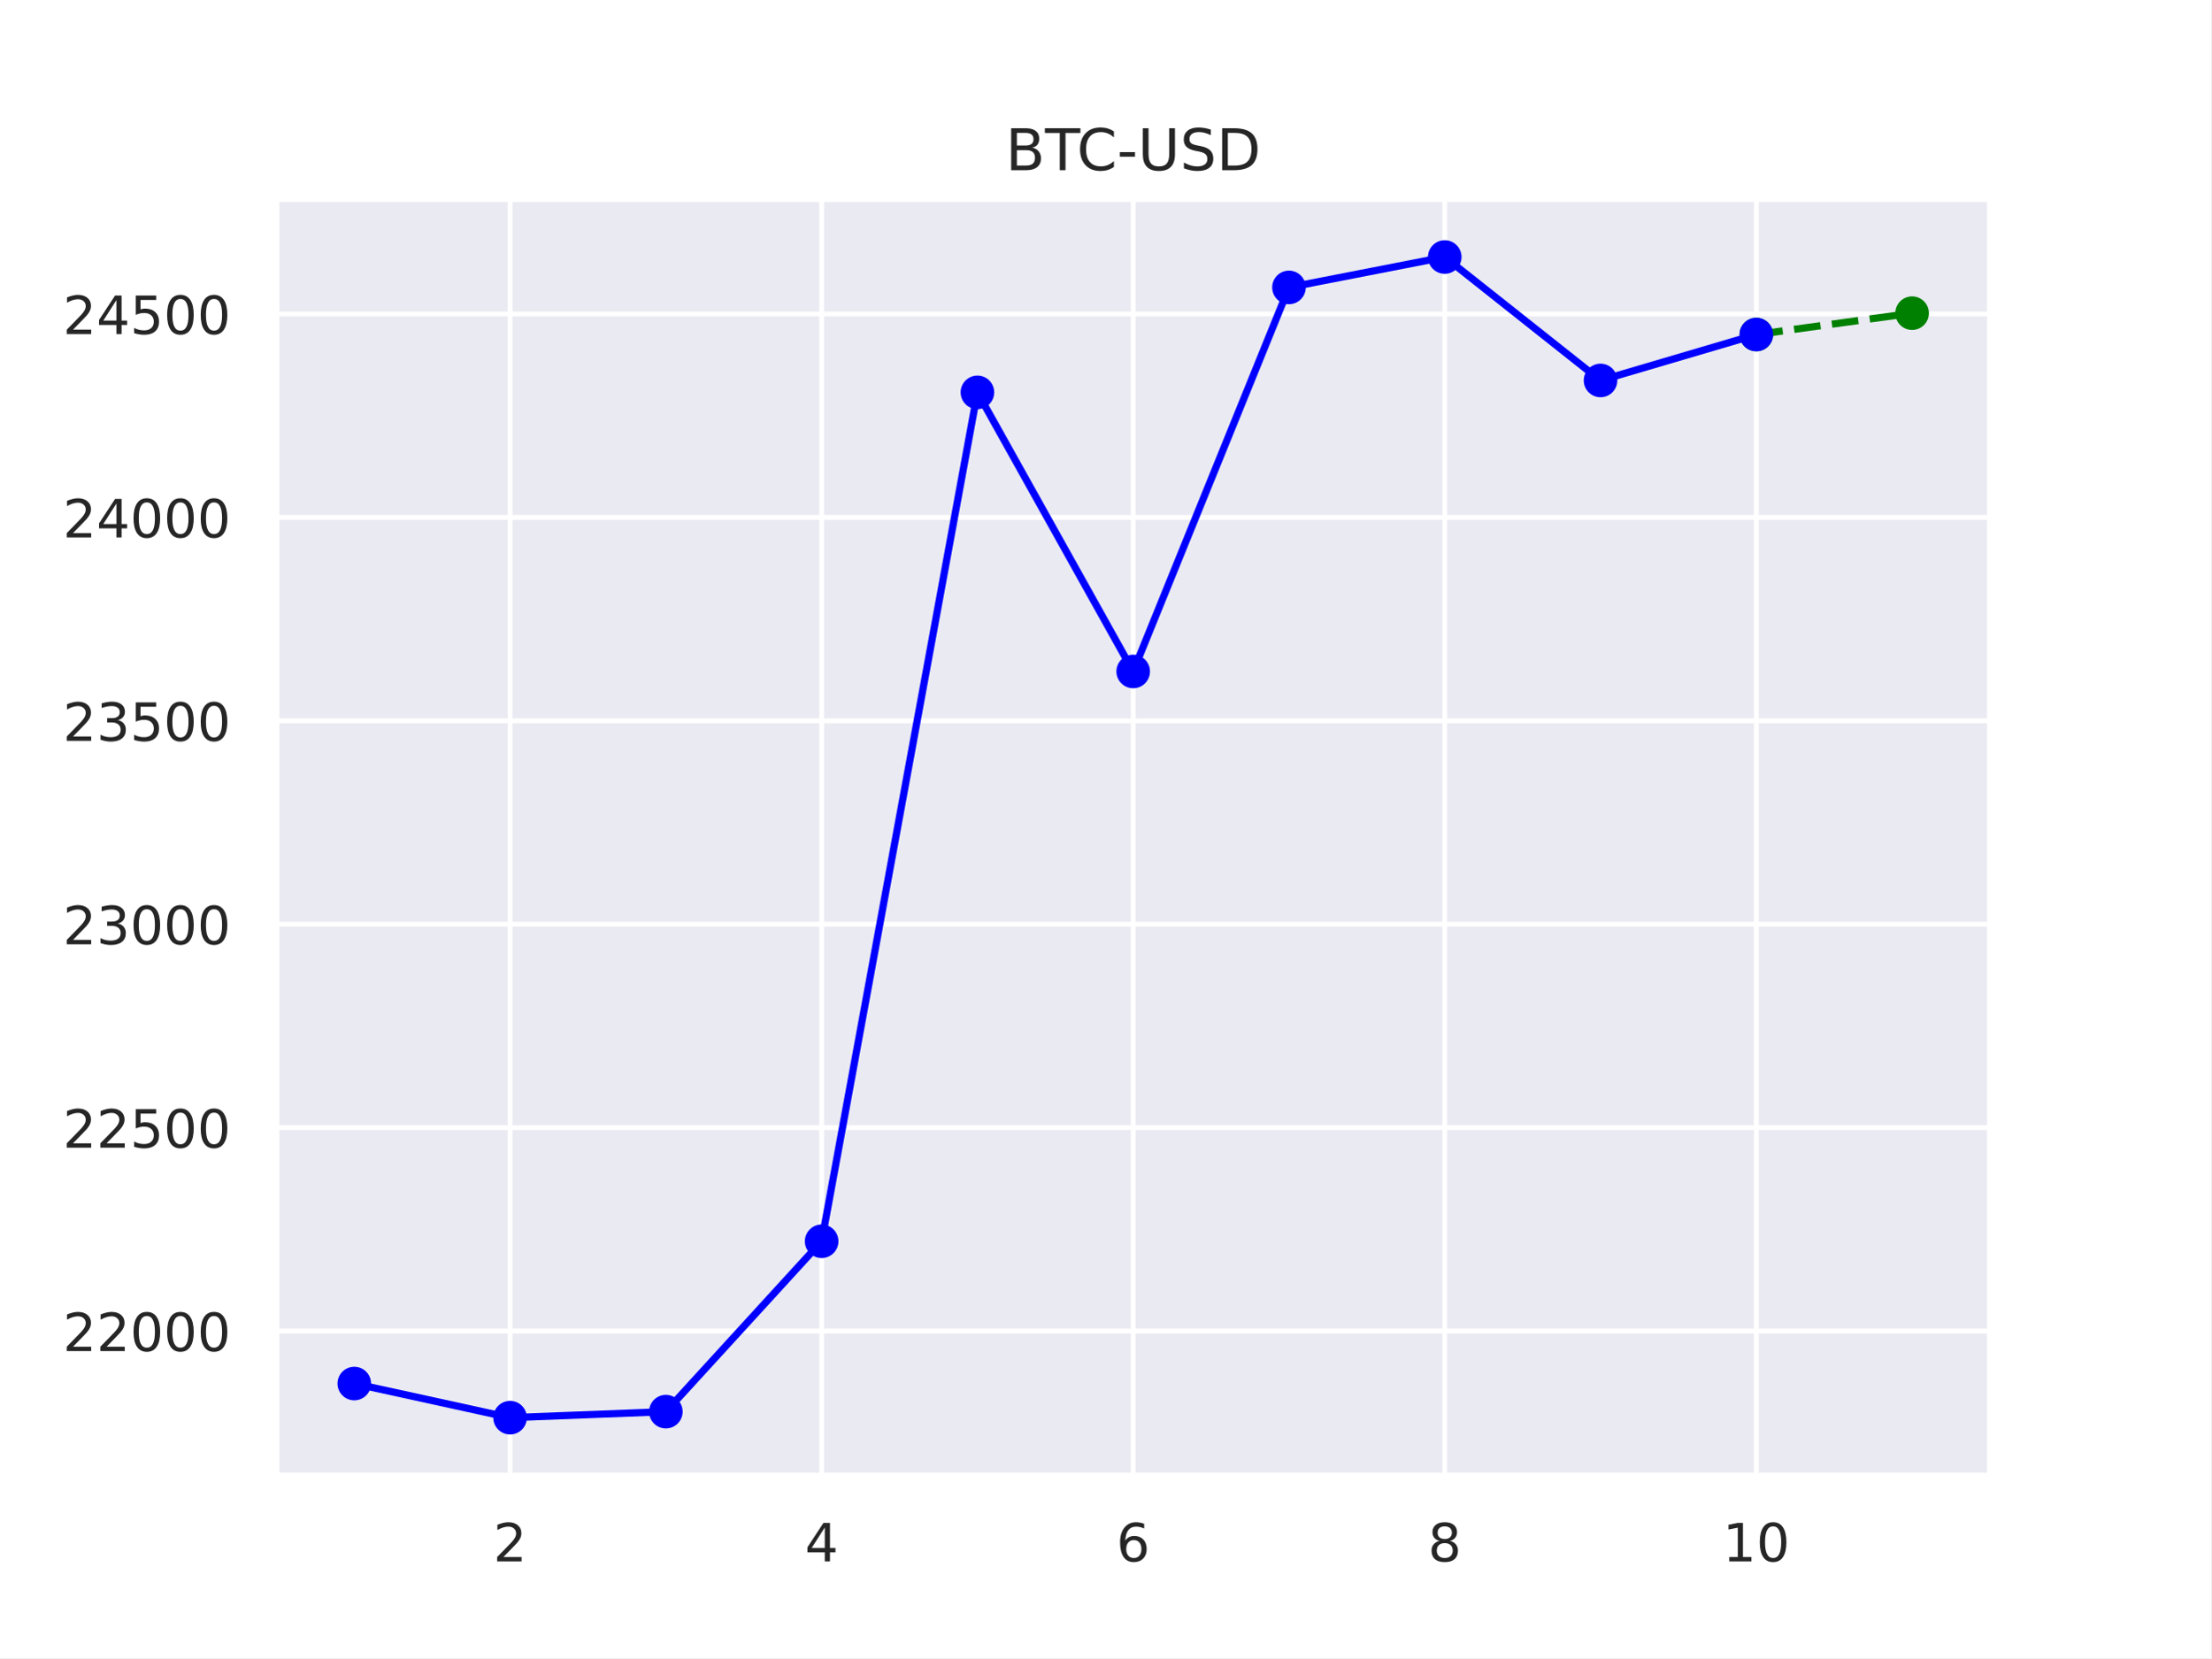
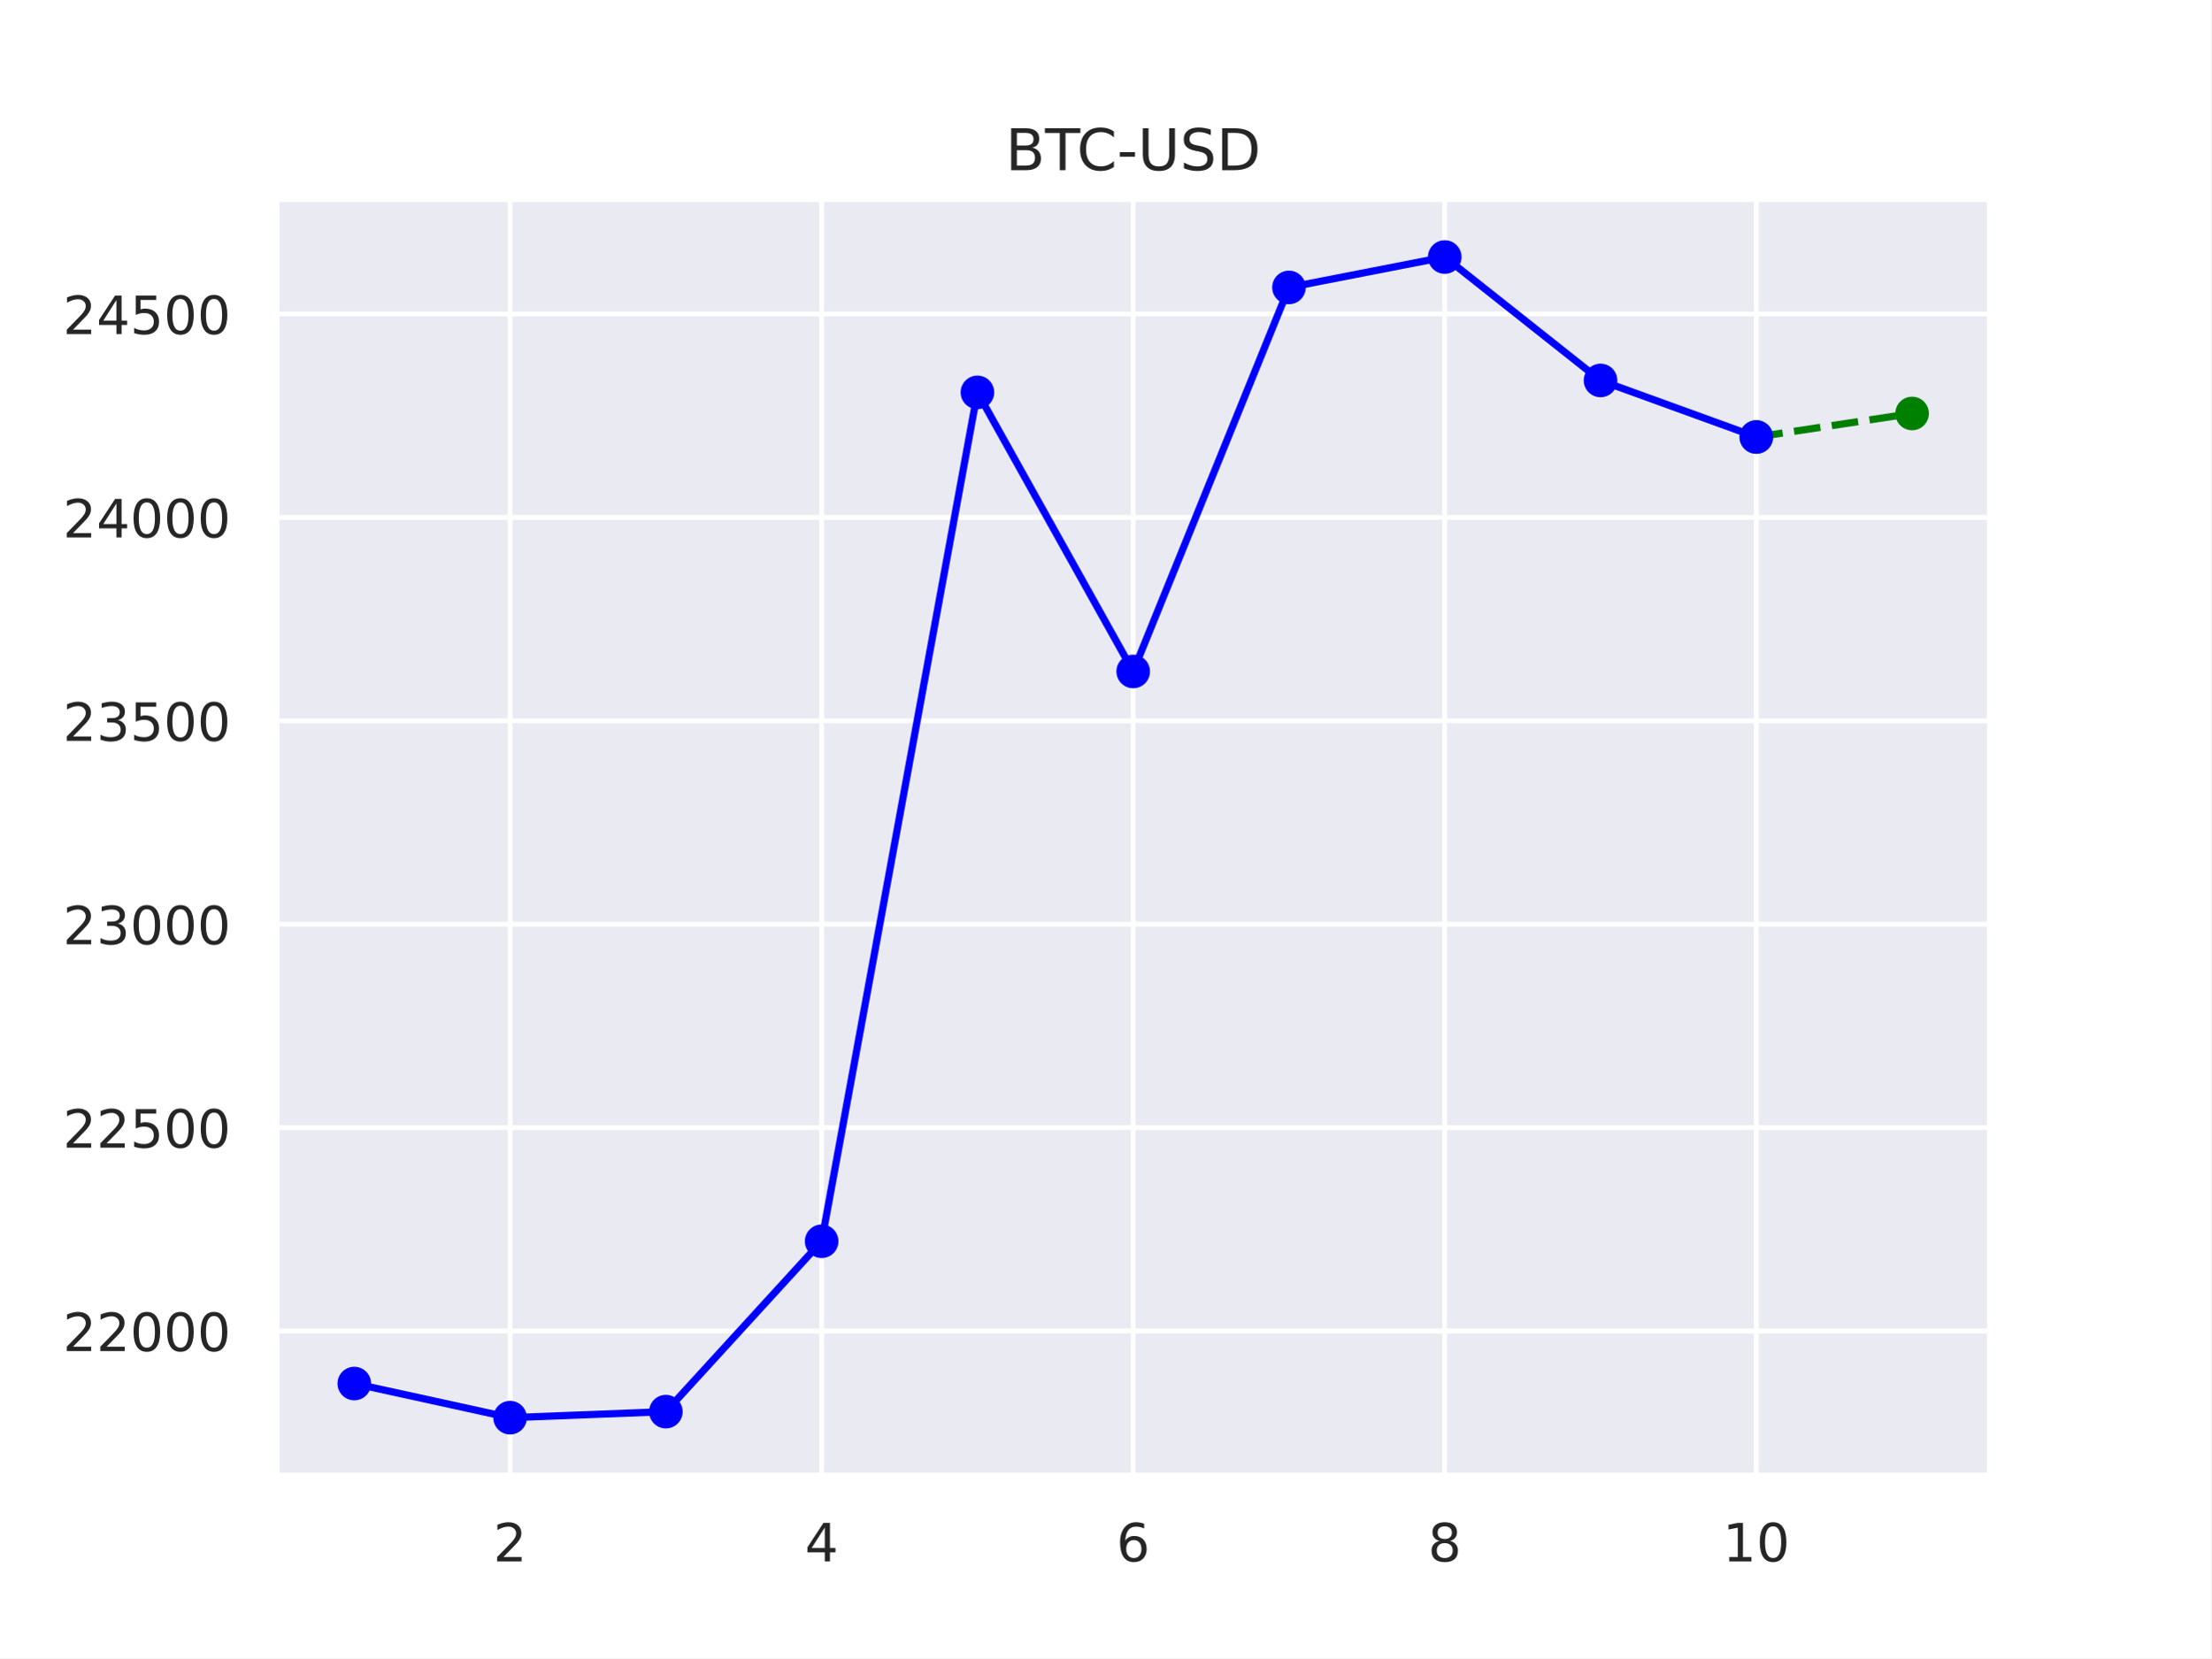
<svg xmlns="http://www.w3.org/2000/svg" xmlns:xlink="http://www.w3.org/1999/xlink" width="460.8pt" height="345.6pt" viewBox="0 0 460.8 345.6" version="1.1">
  <defs>
    <style type="text/css">*{stroke-linejoin: round; stroke-linecap: butt}</style>
  </defs>
  <g id="figure_1">
    <g id="patch_1">
      <path d="M 0 345.6  L 460.8 345.6  L 460.8 0  L 0 0  z " style="fill: #ffffff" />
    </g>
    <g id="axes_1">
      <g id="patch_2">
        <path d="M 57.6 307.584  L 414.72 307.584  L 414.72 41.472  L 57.6 41.472  z " style="fill: #eaeaf2" />
      </g>
      <g id="matplotlib.axis_1">
        <g id="xtick_1">
          <g id="line2d_1">
-             <path d="M 106.298 307.584  L 106.298 41.472  " clip-path="url(#p5cfb04bee2)" style="fill: none; stroke: #ffffff; stroke-linecap: round" />
+             <path d="M 106.298 307.584  L 106.298 41.472  " clip-path="url(#p8a834d56ff)" style="fill: none; stroke: #ffffff; stroke-linecap: round" />
          </g>
          <g id="text_1">
            <g style="fill: #262626" transform="translate(102.7988 325.4423)scale(0.11 -0.11)">
              <defs>
                <path id="DejaVuSans-32" d="M 1228 531  L 3431 531  L 3431 0  L 469 0  L 469 531  Q 828 903 1448 1529  Q 2069 2156 2228 2338  Q 2531 2678 2651 2914  Q 2772 3150 2772 3378  Q 2772 3750 2511 3984  Q 2250 4219 1831 4219  Q 1534 4219 1204 4116  Q 875 4013 500 3803  L 500 4441  Q 881 4594 1212 4672  Q 1544 4750 1819 4750  Q 2544 4750 2975 4387  Q 3406 4025 3406 3419  Q 3406 3131 3298 2873  Q 3191 2616 2906 2266  Q 2828 2175 2409 1742  Q 1991 1309 1228 531  z " transform="scale(0.015625)" />
              </defs>
              <use xlink:href="#DejaVuSans-32" />
            </g>
          </g>
        </g>
        <g id="xtick_2">
          <g id="line2d_2">
-             <path d="M 171.229 307.584  L 171.229 41.472  " clip-path="url(#p5cfb04bee2)" style="fill: none; stroke: #ffffff; stroke-linecap: round" />
+             <path d="M 171.229 307.584  L 171.229 41.472  " clip-path="url(#p8a834d56ff)" style="fill: none; stroke: #ffffff; stroke-linecap: round" />
          </g>
          <g id="text_2">
            <g style="fill: #262626" transform="translate(167.7297 325.4423)scale(0.11 -0.11)">
              <defs>
                <path id="DejaVuSans-34" d="M 2419 4116  L 825 1625  L 2419 1625  L 2419 4116  z M 2253 4666  L 3047 4666  L 3047 1625  L 3713 1625  L 3713 1100  L 3047 1100  L 3047 0  L 2419 0  L 2419 1100  L 313 1100  L 313 1709  L 2253 4666  z " transform="scale(0.015625)" />
              </defs>
              <use xlink:href="#DejaVuSans-34" />
            </g>
          </g>
        </g>
        <g id="xtick_3">
          <g id="line2d_3">
-             <path d="M 236.16 307.584  L 236.16 41.472  " clip-path="url(#p5cfb04bee2)" style="fill: none; stroke: #ffffff; stroke-linecap: round" />
+             <path d="M 236.16 307.584  L 236.16 41.472  " clip-path="url(#p8a834d56ff)" style="fill: none; stroke: #ffffff; stroke-linecap: round" />
          </g>
          <g id="text_3">
            <g style="fill: #262626" transform="translate(232.6606 325.4423)scale(0.11 -0.11)">
              <defs>
                <path id="DejaVuSans-36" d="M 2113 2584  Q 1688 2584 1439 2293  Q 1191 2003 1191 1497  Q 1191 994 1439 701  Q 1688 409 2113 409  Q 2538 409 2786 701  Q 3034 994 3034 1497  Q 3034 2003 2786 2293  Q 2538 2584 2113 2584  z M 3366 4563  L 3366 3988  Q 3128 4100 2886 4159  Q 2644 4219 2406 4219  Q 1781 4219 1451 3797  Q 1122 3375 1075 2522  Q 1259 2794 1537 2939  Q 1816 3084 2150 3084  Q 2853 3084 3261 2657  Q 3669 2231 3669 1497  Q 3669 778 3244 343  Q 2819 -91 2113 -91  Q 1303 -91 875 529  Q 447 1150 447 2328  Q 447 3434 972 4092  Q 1497 4750 2381 4750  Q 2619 4750 2861 4703  Q 3103 4656 3366 4563  z " transform="scale(0.015625)" />
              </defs>
              <use xlink:href="#DejaVuSans-36" />
            </g>
          </g>
        </g>
        <g id="xtick_4">
          <g id="line2d_4">
-             <path d="M 301.091 307.584  L 301.091 41.472  " clip-path="url(#p5cfb04bee2)" style="fill: none; stroke: #ffffff; stroke-linecap: round" />
+             <path d="M 301.091 307.584  L 301.091 41.472  " clip-path="url(#p8a834d56ff)" style="fill: none; stroke: #ffffff; stroke-linecap: round" />
          </g>
          <g id="text_4">
            <g style="fill: #262626" transform="translate(297.5915 325.4423)scale(0.11 -0.11)">
              <defs>
                <path id="DejaVuSans-38" d="M 2034 2216  Q 1584 2216 1326 1975  Q 1069 1734 1069 1313  Q 1069 891 1326 650  Q 1584 409 2034 409  Q 2484 409 2743 651  Q 3003 894 3003 1313  Q 3003 1734 2745 1975  Q 2488 2216 2034 2216  z M 1403 2484  Q 997 2584 770 2862  Q 544 3141 544 3541  Q 544 4100 942 4425  Q 1341 4750 2034 4750  Q 2731 4750 3128 4425  Q 3525 4100 3525 3541  Q 3525 3141 3298 2862  Q 3072 2584 2669 2484  Q 3125 2378 3379 2068  Q 3634 1759 3634 1313  Q 3634 634 3220 271  Q 2806 -91 2034 -91  Q 1263 -91 848 271  Q 434 634 434 1313  Q 434 1759 690 2068  Q 947 2378 1403 2484  z M 1172 3481  Q 1172 3119 1398 2916  Q 1625 2713 2034 2713  Q 2441 2713 2670 2916  Q 2900 3119 2900 3481  Q 2900 3844 2670 4047  Q 2441 4250 2034 4250  Q 1625 4250 1398 4047  Q 1172 3844 1172 3481  z " transform="scale(0.015625)" />
              </defs>
              <use xlink:href="#DejaVuSans-38" />
            </g>
          </g>
        </g>
        <g id="xtick_5">
          <g id="line2d_5">
-             <path d="M 366.022 307.584  L 366.022 41.472  " clip-path="url(#p5cfb04bee2)" style="fill: none; stroke: #ffffff; stroke-linecap: round" />
+             <path d="M 366.022 307.584  L 366.022 41.472  " clip-path="url(#p8a834d56ff)" style="fill: none; stroke: #ffffff; stroke-linecap: round" />
          </g>
          <g id="text_5">
            <g style="fill: #262626" transform="translate(359.0231 325.4423)scale(0.11 -0.11)">
              <defs>
                <path id="DejaVuSans-31" d="M 794 531  L 1825 531  L 1825 4091  L 703 3866  L 703 4441  L 1819 4666  L 2450 4666  L 2450 531  L 3481 531  L 3481 0  L 794 0  L 794 531  z " transform="scale(0.015625)" />
                <path id="DejaVuSans-30" d="M 2034 4250  Q 1547 4250 1301 3770  Q 1056 3291 1056 2328  Q 1056 1369 1301 889  Q 1547 409 2034 409  Q 2525 409 2770 889  Q 3016 1369 3016 2328  Q 3016 3291 2770 3770  Q 2525 4250 2034 4250  z M 2034 4750  Q 2819 4750 3233 4129  Q 3647 3509 3647 2328  Q 3647 1150 3233 529  Q 2819 -91 2034 -91  Q 1250 -91 836 529  Q 422 1150 422 2328  Q 422 3509 836 4129  Q 1250 4750 2034 4750  z " transform="scale(0.015625)" />
              </defs>
              <use xlink:href="#DejaVuSans-31" />
              <use xlink:href="#DejaVuSans-30" x="63.623" />
            </g>
          </g>
        </g>
      </g>
      <g id="matplotlib.axis_2">
        <g id="ytick_1">
          <g id="line2d_6">
-             <path d="M 57.6 277.427  L 414.72 277.427  " clip-path="url(#p5cfb04bee2)" style="fill: none; stroke: #ffffff; stroke-linecap: round" />
+             <path d="M 57.6 277.427  L 414.72 277.427  " clip-path="url(#p8a834d56ff)" style="fill: none; stroke: #ffffff; stroke-linecap: round" />
          </g>
          <g id="text_6">
            <g style="fill: #262626" transform="translate(13.10625 281.606)scale(0.11 -0.11)">
              <use xlink:href="#DejaVuSans-32" />
              <use xlink:href="#DejaVuSans-32" x="63.623" />
              <use xlink:href="#DejaVuSans-30" x="127.246" />
              <use xlink:href="#DejaVuSans-30" x="190.869" />
              <use xlink:href="#DejaVuSans-30" x="254.492" />
            </g>
          </g>
        </g>
        <g id="ytick_2">
          <g id="line2d_7">
-             <path d="M 57.6 235.03  L 414.72 235.03  " clip-path="url(#p5cfb04bee2)" style="fill: none; stroke: #ffffff; stroke-linecap: round" />
+             <path d="M 57.6 235.03  L 414.72 235.03  " clip-path="url(#p8a834d56ff)" style="fill: none; stroke: #ffffff; stroke-linecap: round" />
          </g>
          <g id="text_7">
            <g style="fill: #262626" transform="translate(13.10625 239.2089)scale(0.11 -0.11)">
              <defs>
                <path id="DejaVuSans-35" d="M 691 4666  L 3169 4666  L 3169 4134  L 1269 4134  L 1269 2991  Q 1406 3038 1543 3061  Q 1681 3084 1819 3084  Q 2600 3084 3056 2656  Q 3513 2228 3513 1497  Q 3513 744 3044 326  Q 2575 -91 1722 -91  Q 1428 -91 1123 -41  Q 819 9 494 109  L 494 744  Q 775 591 1075 516  Q 1375 441 1709 441  Q 2250 441 2565 725  Q 2881 1009 2881 1497  Q 2881 1984 2565 2268  Q 2250 2553 1709 2553  Q 1456 2553 1204 2497  Q 953 2441 691 2322  L 691 4666  z " transform="scale(0.015625)" />
              </defs>
              <use xlink:href="#DejaVuSans-32" />
              <use xlink:href="#DejaVuSans-32" x="63.623" />
              <use xlink:href="#DejaVuSans-35" x="127.246" />
              <use xlink:href="#DejaVuSans-30" x="190.869" />
              <use xlink:href="#DejaVuSans-30" x="254.492" />
            </g>
          </g>
        </g>
        <g id="ytick_3">
          <g id="line2d_8">
-             <path d="M 57.6 192.633  L 414.72 192.633  " clip-path="url(#p5cfb04bee2)" style="fill: none; stroke: #ffffff; stroke-linecap: round" />
+             <path d="M 57.6 192.633  L 414.72 192.633  " clip-path="url(#p8a834d56ff)" style="fill: none; stroke: #ffffff; stroke-linecap: round" />
          </g>
          <g id="text_8">
            <g style="fill: #262626" transform="translate(13.10625 196.8118)scale(0.11 -0.11)">
              <defs>
                <path id="DejaVuSans-33" d="M 2597 2516  Q 3050 2419 3304 2112  Q 3559 1806 3559 1356  Q 3559 666 3084 287  Q 2609 -91 1734 -91  Q 1441 -91 1130 -33  Q 819 25 488 141  L 488 750  Q 750 597 1062 519  Q 1375 441 1716 441  Q 2309 441 2620 675  Q 2931 909 2931 1356  Q 2931 1769 2642 2001  Q 2353 2234 1838 2234  L 1294 2234  L 1294 2753  L 1863 2753  Q 2328 2753 2575 2939  Q 2822 3125 2822 3475  Q 2822 3834 2567 4026  Q 2313 4219 1838 4219  Q 1578 4219 1281 4162  Q 984 4106 628 3988  L 628 4550  Q 988 4650 1302 4700  Q 1616 4750 1894 4750  Q 2613 4750 3031 4423  Q 3450 4097 3450 3541  Q 3450 3153 3228 2886  Q 3006 2619 2597 2516  z " transform="scale(0.015625)" />
              </defs>
              <use xlink:href="#DejaVuSans-32" />
              <use xlink:href="#DejaVuSans-33" x="63.623" />
              <use xlink:href="#DejaVuSans-30" x="127.246" />
              <use xlink:href="#DejaVuSans-30" x="190.869" />
              <use xlink:href="#DejaVuSans-30" x="254.492" />
            </g>
          </g>
        </g>
        <g id="ytick_4">
          <g id="line2d_9">
-             <path d="M 57.6 150.236  L 414.72 150.236  " clip-path="url(#p5cfb04bee2)" style="fill: none; stroke: #ffffff; stroke-linecap: round" />
+             <path d="M 57.6 150.236  L 414.72 150.236  " clip-path="url(#p8a834d56ff)" style="fill: none; stroke: #ffffff; stroke-linecap: round" />
          </g>
          <g id="text_9">
            <g style="fill: #262626" transform="translate(13.10625 154.4148)scale(0.11 -0.11)">
              <use xlink:href="#DejaVuSans-32" />
              <use xlink:href="#DejaVuSans-33" x="63.623" />
              <use xlink:href="#DejaVuSans-35" x="127.246" />
              <use xlink:href="#DejaVuSans-30" x="190.869" />
              <use xlink:href="#DejaVuSans-30" x="254.492" />
            </g>
          </g>
        </g>
        <g id="ytick_5">
          <g id="line2d_10">
-             <path d="M 57.6 107.839  L 414.72 107.839  " clip-path="url(#p5cfb04bee2)" style="fill: none; stroke: #ffffff; stroke-linecap: round" />
+             <path d="M 57.6 107.839  L 414.72 107.839  " clip-path="url(#p8a834d56ff)" style="fill: none; stroke: #ffffff; stroke-linecap: round" />
          </g>
          <g id="text_10">
            <g style="fill: #262626" transform="translate(13.10625 112.0177)scale(0.11 -0.11)">
              <use xlink:href="#DejaVuSans-32" />
              <use xlink:href="#DejaVuSans-34" x="63.623" />
              <use xlink:href="#DejaVuSans-30" x="127.246" />
              <use xlink:href="#DejaVuSans-30" x="190.869" />
              <use xlink:href="#DejaVuSans-30" x="254.492" />
            </g>
          </g>
        </g>
        <g id="ytick_6">
          <g id="line2d_11">
-             <path d="M 57.6 65.441  L 414.72 65.441  " clip-path="url(#p5cfb04bee2)" style="fill: none; stroke: #ffffff; stroke-linecap: round" />
+             <path d="M 57.6 65.441  L 414.72 65.441  " clip-path="url(#p8a834d56ff)" style="fill: none; stroke: #ffffff; stroke-linecap: round" />
          </g>
          <g id="text_11">
            <g style="fill: #262626" transform="translate(13.10625 69.62064)scale(0.11 -0.11)">
              <use xlink:href="#DejaVuSans-32" />
              <use xlink:href="#DejaVuSans-34" x="63.623" />
              <use xlink:href="#DejaVuSans-35" x="127.246" />
              <use xlink:href="#DejaVuSans-30" x="190.869" />
              <use xlink:href="#DejaVuSans-30" x="254.492" />
            </g>
          </g>
        </g>
      </g>
      <g id="line2d_12">
-         <path d="M 366.022 69.725  L 398.487 65.273  " clip-path="url(#p5cfb04bee2)" style="fill: none; stroke-dasharray: 5.55,2.4; stroke-dashoffset: 0; stroke: #008000; stroke-width: 1.5" />
+         <path d="M 366.022 91.082  L 398.487 86.178  " clip-path="url(#p8a834d56ff)" style="fill: none; stroke-dasharray: 5.55,2.4; stroke-dashoffset: 0; stroke: #008000; stroke-width: 1.5" />
        <defs>
-           <path id="m7f7ea0f9b6" d="M 0 3  C 0.796 3 1.559 2.684 2.121 2.121  C 2.684 1.559 3 0.796 3 0  C 3 -0.796 2.684 -1.559 2.121 -2.121  C 1.559 -2.684 0.796 -3 0 -3  C -0.796 -3 -1.559 -2.684 -2.121 -2.121  C -2.684 -1.559 -3 -0.796 -3 0  C -3 0.796 -2.684 1.559 -2.121 2.121  C -1.559 2.684 -0.796 3 0 3  z " style="stroke: #008000" />
+           <path id="m75b98acea4" d="M 0 3  C 0.796 3 1.559 2.684 2.121 2.121  C 2.684 1.559 3 0.796 3 0  C 3 -0.796 2.684 -1.559 2.121 -2.121  C 1.559 -2.684 0.796 -3 0 -3  C -0.796 -3 -1.559 -2.684 -2.121 -2.121  C -2.684 -1.559 -3 -0.796 -3 0  C -3 0.796 -2.684 1.559 -2.121 2.121  C -1.559 2.684 -0.796 3 0 3  z " style="stroke: #008000" />
        </defs>
-         <g clip-path="url(#p5cfb04bee2)">
-           <use xlink:href="#m7f7ea0f9b6" x="366.022" y="69.725" style="fill: #008000; stroke: #008000" />
-           <use xlink:href="#m7f7ea0f9b6" x="398.487" y="65.273" style="fill: #008000; stroke: #008000" />
+         <g clip-path="url(#p8a834d56ff)">
+           <use xlink:href="#m75b98acea4" x="366.022" y="91.082" style="fill: #008000; stroke: #008000" />
+           <use xlink:href="#m75b98acea4" x="398.487" y="86.178" style="fill: #008000; stroke: #008000" />
        </g>
      </g>
      <g id="line2d_13">
-         <path d="M 73.833 288.374  L 106.298 295.488  L 138.764 294.231  L 171.229 258.722  L 203.695 81.777  L 236.16 139.952  L 268.625 59.905  L 301.091 53.568  L 333.556 79.295  L 366.022 69.725  " clip-path="url(#p5cfb04bee2)" style="fill: none; stroke: #0000ff; stroke-width: 1.5; stroke-linecap: round" />
+         <path d="M 73.833 288.374  L 106.298 295.488  L 138.764 294.231  L 171.229 258.722  L 203.695 81.777  L 236.16 139.952  L 268.625 59.905  L 301.091 53.568  L 333.556 79.295  L 366.022 91.082  " clip-path="url(#p8a834d56ff)" style="fill: none; stroke: #0000ff; stroke-width: 1.5; stroke-linecap: round" />
        <defs>
-           <path id="m0ee64801de" d="M 0 3  C 0.796 3 1.559 2.684 2.121 2.121  C 2.684 1.559 3 0.796 3 0  C 3 -0.796 2.684 -1.559 2.121 -2.121  C 1.559 -2.684 0.796 -3 0 -3  C -0.796 -3 -1.559 -2.684 -2.121 -2.121  C -2.684 -1.559 -3 -0.796 -3 0  C -3 0.796 -2.684 1.559 -2.121 2.121  C -1.559 2.684 -0.796 3 0 3  z " style="stroke: #0000ff" />
+           <path id="m573c043e0a" d="M 0 3  C 0.796 3 1.559 2.684 2.121 2.121  C 2.684 1.559 3 0.796 3 0  C 3 -0.796 2.684 -1.559 2.121 -2.121  C 1.559 -2.684 0.796 -3 0 -3  C -0.796 -3 -1.559 -2.684 -2.121 -2.121  C -2.684 -1.559 -3 -0.796 -3 0  C -3 0.796 -2.684 1.559 -2.121 2.121  C -1.559 2.684 -0.796 3 0 3  z " style="stroke: #0000ff" />
        </defs>
-         <g clip-path="url(#p5cfb04bee2)">
-           <use xlink:href="#m0ee64801de" x="73.833" y="288.374" style="fill: #0000ff; stroke: #0000ff" />
-           <use xlink:href="#m0ee64801de" x="106.298" y="295.488" style="fill: #0000ff; stroke: #0000ff" />
-           <use xlink:href="#m0ee64801de" x="138.764" y="294.231" style="fill: #0000ff; stroke: #0000ff" />
-           <use xlink:href="#m0ee64801de" x="171.229" y="258.722" style="fill: #0000ff; stroke: #0000ff" />
-           <use xlink:href="#m0ee64801de" x="203.695" y="81.777" style="fill: #0000ff; stroke: #0000ff" />
-           <use xlink:href="#m0ee64801de" x="236.16" y="139.952" style="fill: #0000ff; stroke: #0000ff" />
-           <use xlink:href="#m0ee64801de" x="268.625" y="59.905" style="fill: #0000ff; stroke: #0000ff" />
-           <use xlink:href="#m0ee64801de" x="301.091" y="53.568" style="fill: #0000ff; stroke: #0000ff" />
-           <use xlink:href="#m0ee64801de" x="333.556" y="79.295" style="fill: #0000ff; stroke: #0000ff" />
-           <use xlink:href="#m0ee64801de" x="366.022" y="69.725" style="fill: #0000ff; stroke: #0000ff" />
+         <g clip-path="url(#p8a834d56ff)">
+           <use xlink:href="#m573c043e0a" x="73.833" y="288.374" style="fill: #0000ff; stroke: #0000ff" />
+           <use xlink:href="#m573c043e0a" x="106.298" y="295.488" style="fill: #0000ff; stroke: #0000ff" />
+           <use xlink:href="#m573c043e0a" x="138.764" y="294.231" style="fill: #0000ff; stroke: #0000ff" />
+           <use xlink:href="#m573c043e0a" x="171.229" y="258.722" style="fill: #0000ff; stroke: #0000ff" />
+           <use xlink:href="#m573c043e0a" x="203.695" y="81.777" style="fill: #0000ff; stroke: #0000ff" />
+           <use xlink:href="#m573c043e0a" x="236.16" y="139.952" style="fill: #0000ff; stroke: #0000ff" />
+           <use xlink:href="#m573c043e0a" x="268.625" y="59.905" style="fill: #0000ff; stroke: #0000ff" />
+           <use xlink:href="#m573c043e0a" x="301.091" y="53.568" style="fill: #0000ff; stroke: #0000ff" />
+           <use xlink:href="#m573c043e0a" x="333.556" y="79.295" style="fill: #0000ff; stroke: #0000ff" />
+           <use xlink:href="#m573c043e0a" x="366.022" y="91.082" style="fill: #0000ff; stroke: #0000ff" />
        </g>
      </g>
      <g id="patch_3">
        <path d="M 57.6 307.584  L 57.6 41.472  " style="fill: none; stroke: #ffffff; stroke-width: 1.25; stroke-linejoin: miter; stroke-linecap: square" />
      </g>
      <g id="patch_4">
        <path d="M 414.72 307.584  L 414.72 41.472  " style="fill: none; stroke: #ffffff; stroke-width: 1.25; stroke-linejoin: miter; stroke-linecap: square" />
      </g>
      <g id="patch_5">
        <path d="M 57.6 307.584  L 414.72 307.584  " style="fill: none; stroke: #ffffff; stroke-width: 1.25; stroke-linejoin: miter; stroke-linecap: square" />
      </g>
      <g id="patch_6">
        <path d="M 57.6 41.472  L 414.72 41.472  " style="fill: none; stroke: #ffffff; stroke-width: 1.25; stroke-linejoin: miter; stroke-linecap: square" />
      </g>
      <g id="text_12">
        <g style="fill: #262626" transform="translate(209.5566 35.472)scale(0.12 -0.12)">
          <defs>
            <path id="DejaVuSans-42" d="M 1259 2228  L 1259 519  L 2272 519  Q 2781 519 3026 730  Q 3272 941 3272 1375  Q 3272 1813 3026 2020  Q 2781 2228 2272 2228  L 1259 2228  z M 1259 4147  L 1259 2741  L 2194 2741  Q 2656 2741 2882 2914  Q 3109 3088 3109 3444  Q 3109 3797 2882 3972  Q 2656 4147 2194 4147  L 1259 4147  z M 628 4666  L 2241 4666  Q 2963 4666 3353 4366  Q 3744 4066 3744 3513  Q 3744 3084 3544 2831  Q 3344 2578 2956 2516  Q 3422 2416 3680 2098  Q 3938 1781 3938 1306  Q 3938 681 3513 340  Q 3088 0 2303 0  L 628 0  L 628 4666  z " transform="scale(0.015625)" />
            <path id="DejaVuSans-54" d="M -19 4666  L 3928 4666  L 3928 4134  L 2272 4134  L 2272 0  L 1638 0  L 1638 4134  L -19 4134  L -19 4666  z " transform="scale(0.015625)" />
            <path id="DejaVuSans-43" d="M 4122 4306  L 4122 3641  Q 3803 3938 3442 4084  Q 3081 4231 2675 4231  Q 1875 4231 1450 3742  Q 1025 3253 1025 2328  Q 1025 1406 1450 917  Q 1875 428 2675 428  Q 3081 428 3442 575  Q 3803 722 4122 1019  L 4122 359  Q 3791 134 3420 21  Q 3050 -91 2638 -91  Q 1578 -91 968 557  Q 359 1206 359 2328  Q 359 3453 968 4101  Q 1578 4750 2638 4750  Q 3056 4750 3426 4639  Q 3797 4528 4122 4306  z " transform="scale(0.015625)" />
            <path id="DejaVuSans-2d" d="M 313 2009  L 1997 2009  L 1997 1497  L 313 1497  L 313 2009  z " transform="scale(0.015625)" />
            <path id="DejaVuSans-55" d="M 556 4666  L 1191 4666  L 1191 1831  Q 1191 1081 1462 751  Q 1734 422 2344 422  Q 2950 422 3222 751  Q 3494 1081 3494 1831  L 3494 4666  L 4128 4666  L 4128 1753  Q 4128 841 3676 375  Q 3225 -91 2344 -91  Q 1459 -91 1007 375  Q 556 841 556 1753  L 556 4666  z " transform="scale(0.015625)" />
            <path id="DejaVuSans-53" d="M 3425 4513  L 3425 3897  Q 3066 4069 2747 4153  Q 2428 4238 2131 4238  Q 1616 4238 1336 4038  Q 1056 3838 1056 3469  Q 1056 3159 1242 3001  Q 1428 2844 1947 2747  L 2328 2669  Q 3034 2534 3370 2195  Q 3706 1856 3706 1288  Q 3706 609 3251 259  Q 2797 -91 1919 -91  Q 1588 -91 1214 -16  Q 841 59 441 206  L 441 856  Q 825 641 1194 531  Q 1563 422 1919 422  Q 2459 422 2753 634  Q 3047 847 3047 1241  Q 3047 1584 2836 1778  Q 2625 1972 2144 2069  L 1759 2144  Q 1053 2284 737 2584  Q 422 2884 422 3419  Q 422 4038 858 4394  Q 1294 4750 2059 4750  Q 2388 4750 2728 4690  Q 3069 4631 3425 4513  z " transform="scale(0.015625)" />
            <path id="DejaVuSans-44" d="M 1259 4147  L 1259 519  L 2022 519  Q 2988 519 3436 956  Q 3884 1394 3884 2338  Q 3884 3275 3436 3711  Q 2988 4147 2022 4147  L 1259 4147  z M 628 4666  L 1925 4666  Q 3281 4666 3915 4102  Q 4550 3538 4550 2338  Q 4550 1131 3912 565  Q 3275 0 1925 0  L 628 0  L 628 4666  z " transform="scale(0.015625)" />
          </defs>
          <use xlink:href="#DejaVuSans-42" />
          <use xlink:href="#DejaVuSans-54" x="68.604" />
          <use xlink:href="#DejaVuSans-43" x="123.812" />
          <use xlink:href="#DejaVuSans-2d" x="193.637" />
          <use xlink:href="#DejaVuSans-55" x="229.721" />
          <use xlink:href="#DejaVuSans-53" x="302.914" />
          <use xlink:href="#DejaVuSans-44" x="366.391" />
        </g>
      </g>
    </g>
  </g>
  <defs>
-     <clipPath id="p5cfb04bee2">
+     <clipPath id="p8a834d56ff">
      <rect x="57.6" y="41.472" width="357.12" height="266.112" />
    </clipPath>
  </defs>
</svg>
